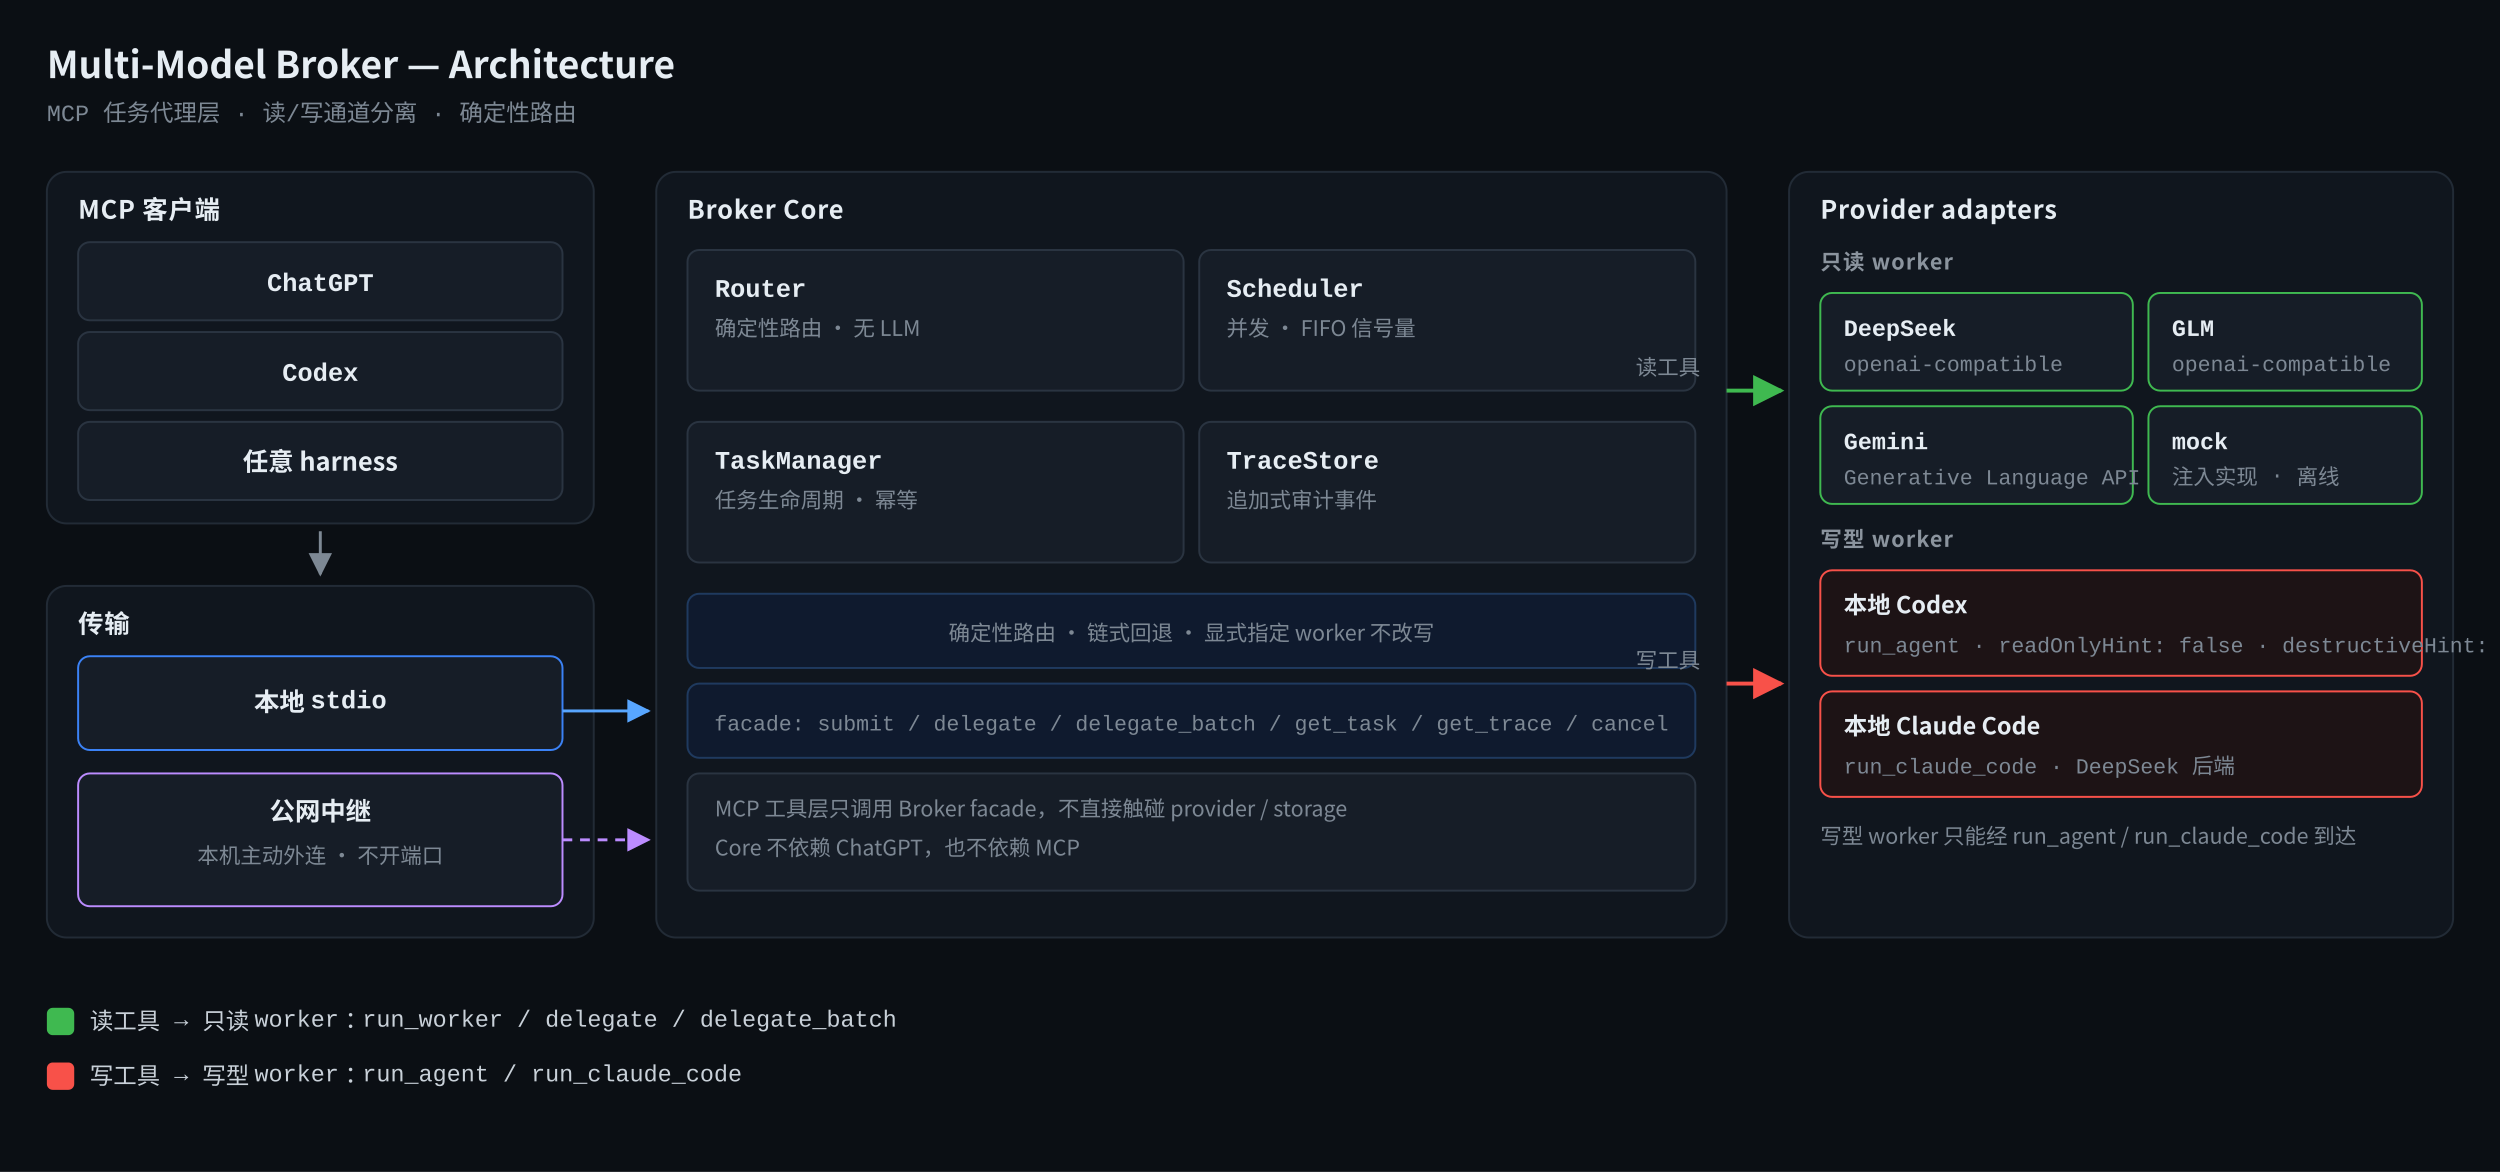
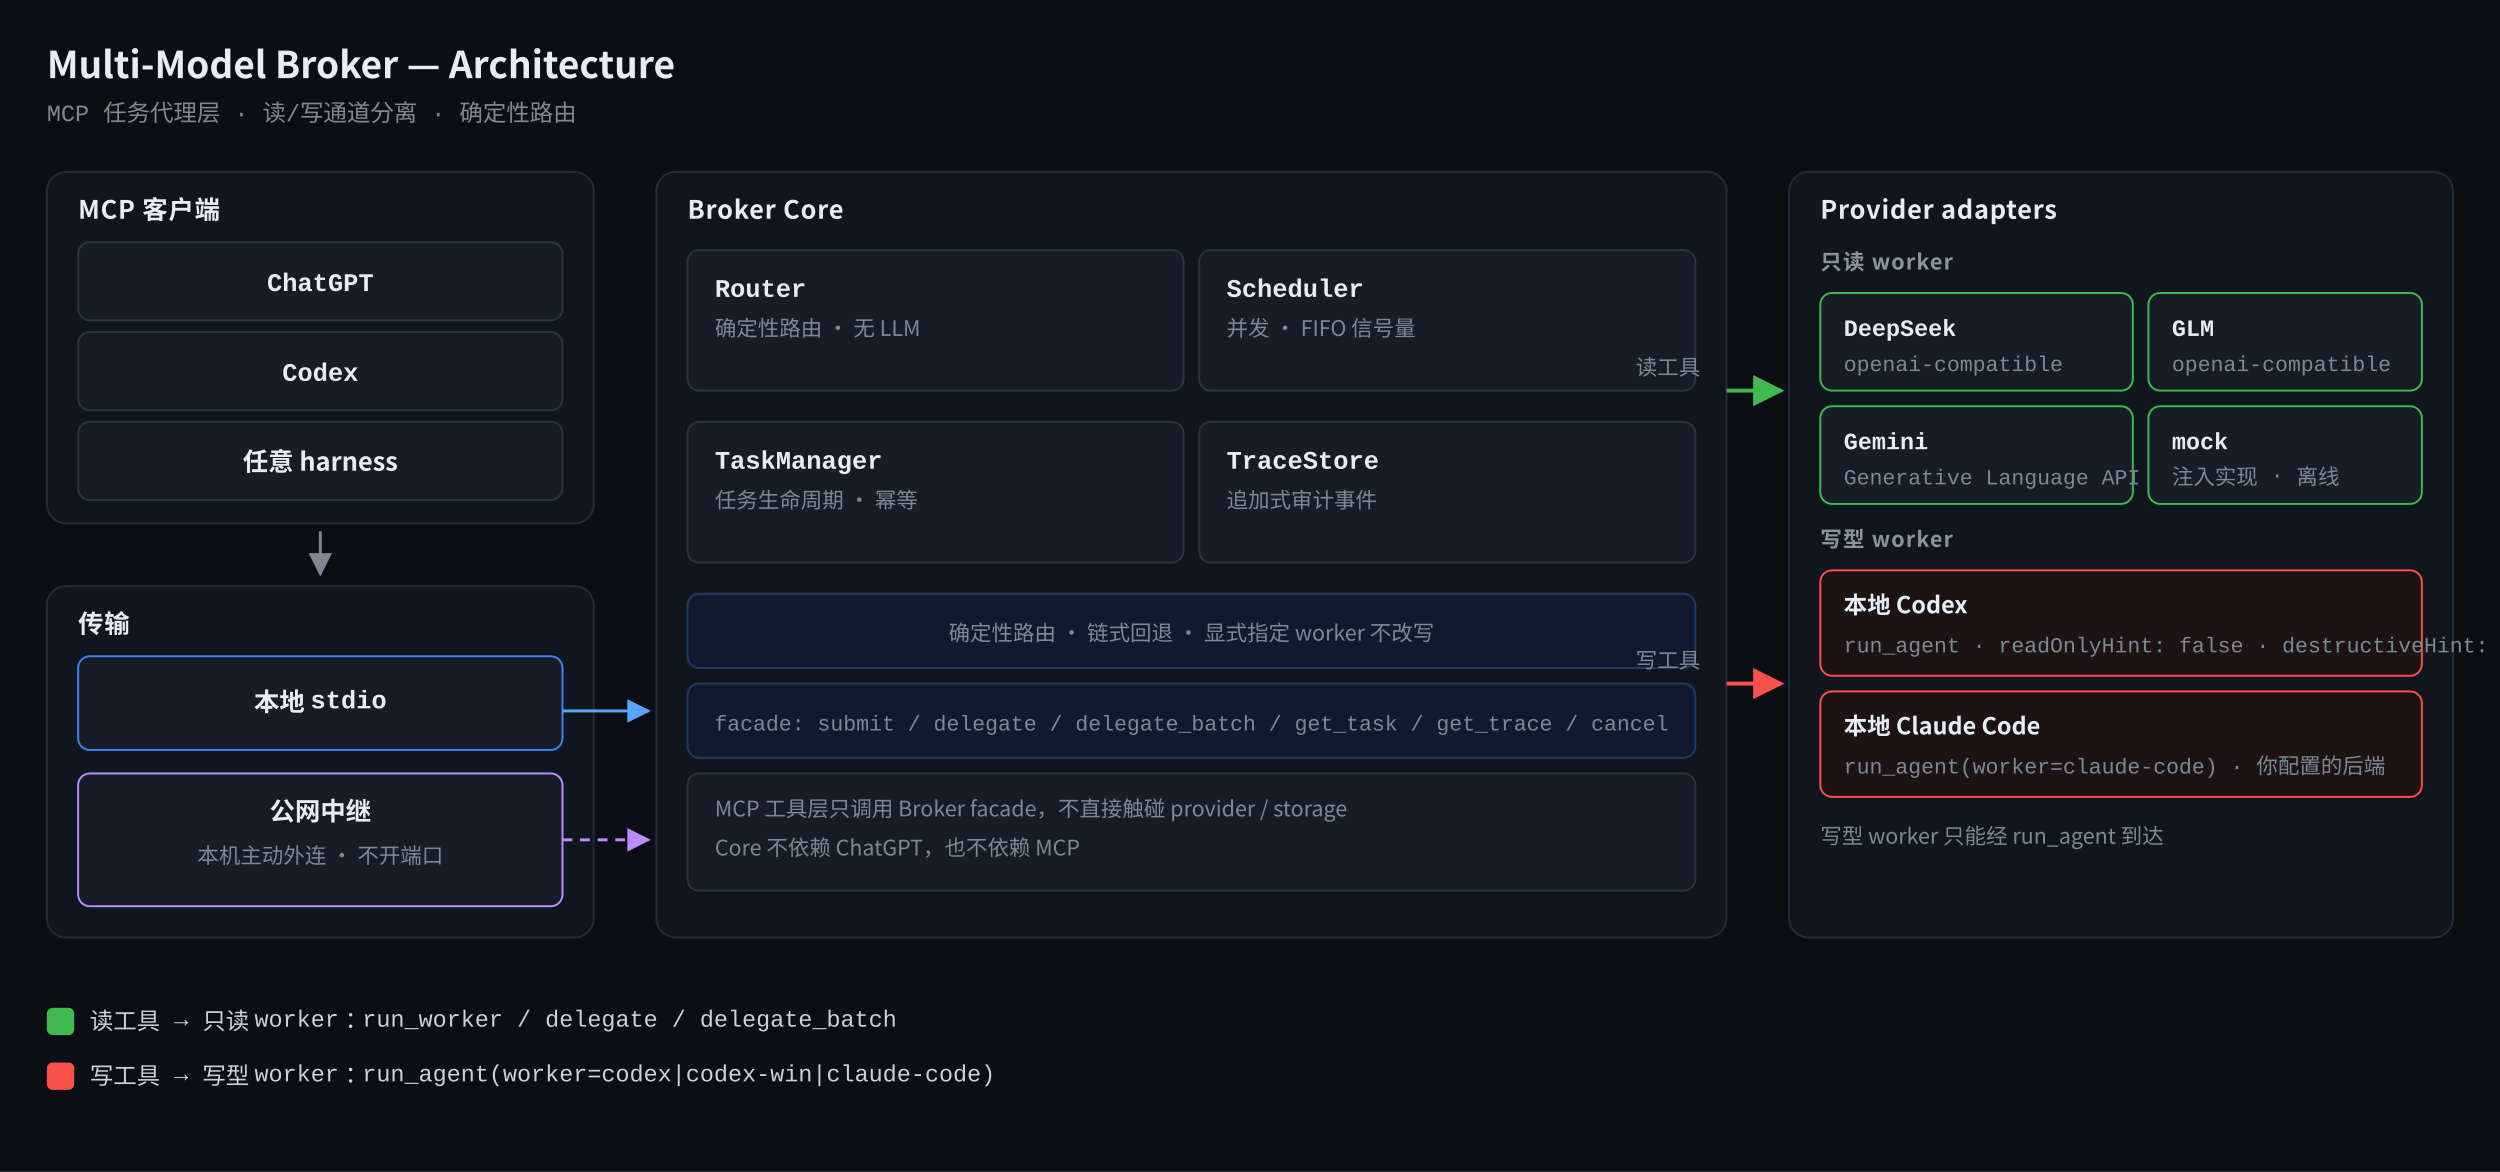
<svg xmlns="http://www.w3.org/2000/svg" viewBox="0 0 1280 600" role="img" aria-labelledby="title desc">
  <style>
    .t  { font-family: -apple-system, BlinkMacSystemFont, "Segoe UI", "PingFang SC", "Hiragino Sans GB", "Microsoft YaHei", "Noto Sans CJK SC", sans-serif; }
    .m  { font-family: ui-monospace, "SF Mono", "Cascadia Code", Menlo, Consolas, "Liberation Mono", monospace; }
    .title    { fill: #e6edf3; font-size: 19px; font-weight: 700; }
    .subtitle { fill: #7d8894; font-size: 12px; }
    .panel-title { fill: #e6edf3; font-size: 13px; font-weight: 700; letter-spacing: 0.4px; }
    .box-label   { fill: #e6edf3; font-size: 13px; font-weight: 600; }
    .box-label-m { fill: #e6edf3; font-size: 12px; font-weight: 600; }
    .box-sub     { fill: #7d8894; font-size: 11px; }
    .group-label { fill: #8b949e; font-size: 11px; font-weight: 700; letter-spacing: 0.6px; }
    .note        { fill: #7d8894; font-size: 11px; }
    .legend      { fill: #c9d1d9; font-size: 12px; }
  </style>
  <rect width="1280" height="600" fill="#0b0f14" />
  <text x="24" y="40" class="t title">Multi-Model Broker — Architecture</text>
  <text x="24" y="62" class="m subtitle">MCP 任务代理层 · 读/写通道分离 · 确定性路由</text>
  <defs>
    <marker id="ah-blue" viewBox="0 0 10 10" refX="9" refY="5" markerWidth="8" markerHeight="8" orient="auto-start-reverse">
      <path d="M0,0 L10,5 L0,10 z" fill="#58a6ff" />
    </marker>
    <marker id="ah-green" viewBox="0 0 10 10" refX="9" refY="5" markerWidth="8" markerHeight="8" orient="auto-start-reverse">
      <path d="M0,0 L10,5 L0,10 z" fill="#3fb950" />
    </marker>
    <marker id="ah-red" viewBox="0 0 10 10" refX="9" refY="5" markerWidth="8" markerHeight="8" orient="auto-start-reverse">
      <path d="M0,0 L10,5 L0,10 z" fill="#f85149" />
    </marker>
    <marker id="ah-purple" viewBox="0 0 10 10" refX="9" refY="5" markerWidth="8" markerHeight="8" orient="auto-start-reverse">
      <path d="M0,0 L10,5 L0,10 z" fill="#bc8cff" />
    </marker>
    <marker id="ah-muted" viewBox="0 0 10 10" refX="9" refY="5" markerWidth="8" markerHeight="8" orient="auto-start-reverse">
      <path d="M0,0 L10,5 L0,10 z" fill="#7d8894" />
    </marker>
  </defs>
  <rect x="24" y="88" width="280" height="180" rx="10" fill="#10161e" stroke="#222b36" />
  <text x="40" y="112" class="t panel-title">MCP 客户端</text>
  <rect x="40" y="124" width="248" height="40" rx="6" fill="#161d27" stroke="#2a3441" />
  <text x="164" y="149" text-anchor="middle" class="m box-label">ChatGPT</text>
  <rect x="40" y="170" width="248" height="40" rx="6" fill="#161d27" stroke="#2a3441" />
  <text x="164" y="195" text-anchor="middle" class="m box-label">Codex</text>
  <rect x="40" y="216" width="248" height="40" rx="6" fill="#161d27" stroke="#2a3441" />
  <text x="164" y="241" text-anchor="middle" class="t box-label">任意 harness</text>
  <rect x="24" y="300" width="280" height="180" rx="10" fill="#10161e" stroke="#222b36" />
  <text x="40" y="324" class="t panel-title">传输</text>
  <rect x="40" y="336" width="248" height="48" rx="6" fill="#161d27" stroke="#3b82f6" />
  <text x="164" y="364" text-anchor="middle" class="m box-label">本地 stdio</text>
  <rect x="40" y="396" width="248" height="68" rx="6" fill="#161d27" stroke="#bc8cff" />
  <text x="164" y="420" text-anchor="middle" class="t box-label">公网中继</text>
  <text x="164" y="442" text-anchor="middle" class="t box-sub">本机主动外连 · 不开端口</text>
  <line x1="164" y1="272" x2="164" y2="294" stroke="#7d8894" stroke-width="1.5" marker-end="url(#ah-muted)" />
  <line x1="288" y1="364" x2="332" y2="364" stroke="#58a6ff" stroke-width="1.5" marker-end="url(#ah-blue)" />
  <line x1="288" y1="430" x2="332" y2="430" stroke="#bc8cff" stroke-width="1.5" stroke-dasharray="5 4" marker-end="url(#ah-purple)" />
  <rect x="336" y="88" width="548" height="392" rx="10" fill="#10161e" stroke="#222b36" />
  <text x="352" y="112" class="t panel-title">Broker Core</text>
  <rect x="352" y="128" width="254" height="72" rx="6" fill="#161d27" stroke="#2a3441" />
  <text x="366" y="152" class="m box-label">Router</text>
  <text x="366" y="172" class="t box-sub">确定性路由 · 无 LLM</text>
  <rect x="614" y="128" width="254" height="72" rx="6" fill="#161d27" stroke="#2a3441" />
  <text x="628" y="152" class="m box-label">Scheduler</text>
  <text x="628" y="172" class="t box-sub">并发 · FIFO 信号量</text>
  <rect x="352" y="216" width="254" height="72" rx="6" fill="#161d27" stroke="#2a3441" />
  <text x="366" y="240" class="m box-label">TaskManager</text>
  <text x="366" y="260" class="t box-sub">任务生命周期 · 幂等</text>
  <rect x="614" y="216" width="254" height="72" rx="6" fill="#161d27" stroke="#2a3441" />
  <text x="628" y="240" class="m box-label">TraceStore</text>
  <text x="628" y="260" class="t box-sub">追加式审计事件</text>
  <rect x="352" y="304" width="516" height="38" rx="6" fill="#0f1a2e" stroke="#1f3a5f" />
  <text x="610" y="328" text-anchor="middle" class="t box-sub">确定性路由 · 链式回退 · 显式指定 worker 不改写</text>
  <rect x="352" y="350" width="516" height="38" rx="6" fill="#0f1a2e" stroke="#1f3a5f" />
  <text x="610" y="374" text-anchor="middle" class="m box-sub">facade: submit / delegate / delegate_batch / get_task / get_trace / cancel</text>
  <rect x="352" y="396" width="516" height="60" rx="6" fill="#161d27" stroke="#2a3441" />
  <text x="366" y="418" class="t box-sub">MCP 工具层只调用 Broker facade，不直接触碰 provider / storage</text>
  <text x="366" y="438" class="t box-sub">Core 不依赖 ChatGPT，也不依赖 MCP</text>
  <line x1="884" y1="200" x2="912" y2="200" stroke="#3fb950" stroke-width="2" marker-end="url(#ah-green)" />
  <text x="854" y="192" text-anchor="middle" class="t box-sub" fill="#3fb950">读工具</text>
  <line x1="884" y1="350" x2="912" y2="350" stroke="#f85149" stroke-width="2" marker-end="url(#ah-red)" />
  <text x="854" y="342" text-anchor="middle" class="t box-sub" fill="#f85149">写工具</text>
  <rect x="916" y="88" width="340" height="392" rx="10" fill="#10161e" stroke="#222b36" />
  <text x="932" y="112" class="t panel-title">Provider adapters</text>
  <text x="932" y="138" class="t group-label" fill="#3fb950">只读 worker</text>
  <rect x="932" y="150" width="160" height="50" rx="6" fill="#161d27" stroke="#3fb950" />
  <text x="944" y="172" class="m box-label-m">DeepSeek</text>
  <text x="944" y="190" class="m box-sub">openai-compatible</text>
  <rect x="1100" y="150" width="140" height="50" rx="6" fill="#161d27" stroke="#3fb950" />
  <text x="1112" y="172" class="m box-label-m">GLM</text>
  <text x="1112" y="190" class="m box-sub">openai-compatible</text>
  <rect x="932" y="208" width="160" height="50" rx="6" fill="#161d27" stroke="#3fb950" />
  <text x="944" y="230" class="m box-label-m">Gemini</text>
  <text x="944" y="248" class="m box-sub">Generative Language API</text>
  <rect x="1100" y="208" width="140" height="50" rx="6" fill="#161d27" stroke="#3fb950" />
  <text x="1112" y="230" class="m box-label-m">mock</text>
  <text x="1112" y="248" class="m box-sub">注入实现 · 离线</text>
  <text x="932" y="280" class="t group-label" fill="#f85149">写型 worker</text>
  <rect x="932" y="292" width="308" height="54" rx="6" fill="#1d1315" stroke="#f85149" />
  <text x="944" y="314" class="t box-label-m">本地 Codex</text>
  <text x="944" y="334" class="m box-sub">run_agent · readOnlyHint: false · destructiveHint: true</text>
  <rect x="932" y="354" width="308" height="54" rx="6" fill="#1d1315" stroke="#f85149" />
  <text x="944" y="376" class="t box-label-m">本地 Claude Code</text>
-   <text x="944" y="396" class="m box-sub">run_claude_code · DeepSeek 后端</text>
-   <text x="932" y="432" class="t note">写型 worker 只能经 run_agent / run_claude_code 到达</text>
+   <text x="944" y="396" class="m box-sub">run_agent(worker=claude-code) · 你配置的后端</text>
+   <text x="932" y="432" class="t note">写型 worker 只能经 run_agent 到达</text>
  <rect x="24" y="516" width="14" height="14" rx="3" fill="#3fb950" />
  <text x="46" y="527" class="m legend">读工具 → 只读 worker：run_worker / delegate / delegate_batch</text>
  <rect x="24" y="544" width="14" height="14" rx="3" fill="#f85149" />
-   <text x="46" y="555" class="m legend">写工具 → 写型 worker：run_agent / run_claude_code</text>
+   <text x="46" y="555" class="m legend">写工具 → 写型 worker：run_agent(worker=codex|codex-win|claude-code)</text>
</svg>
